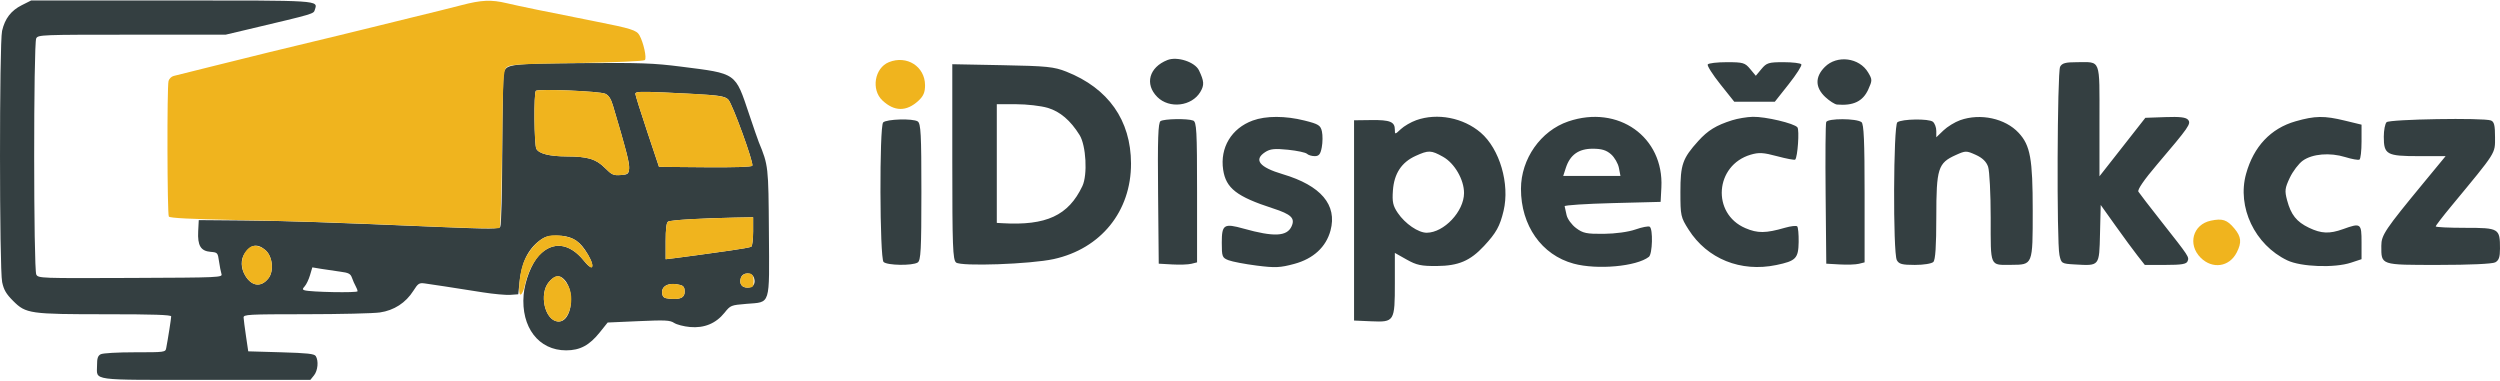
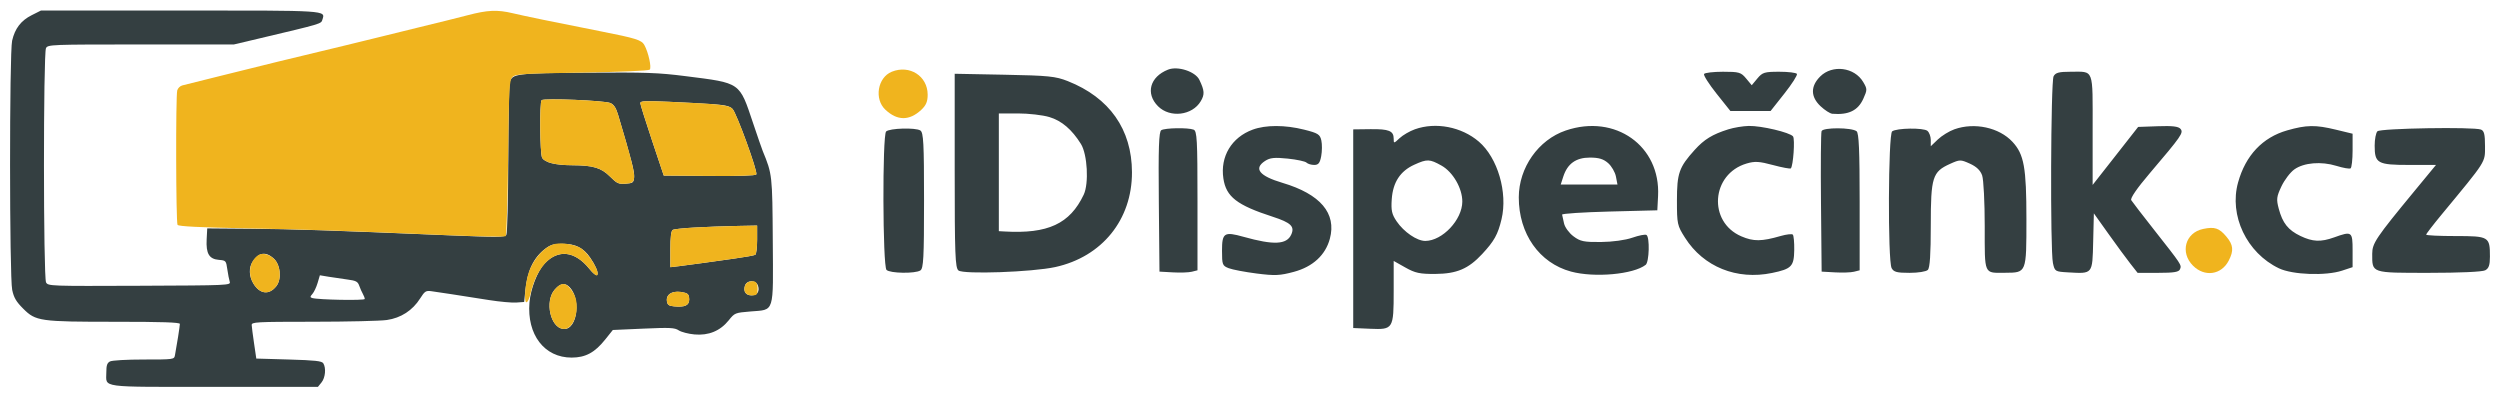
- <svg xmlns="http://www.w3.org/2000/svg" viewBox="0 0 985.90 149.63" width="986" height="150" role="img" aria-label="iDispečink.cz">
+ <svg xmlns="http://www.w3.org/2000/svg" viewBox="-4.00 -4.00 993.90 157.63" width="994" height="158" role="img" aria-label="iDispečink.cz">
  <g transform="translate(-92.99 -178.50)">
    <path fill="#343f41" fill-rule="evenodd" d="M101.586 180.363C97.34 182.492 94.918 185.652 93.809 190.5 92.703 195.332 92.73 284.422 93.84 289.586 94.5 292.676 95.422 294.246 98.215 297.035 103.211 302.031 104.762 302.25 135.035 302.25 153.527 302.25 160.5 302.484 160.5 303.102 160.5 303.906 159.246 311.898 158.543 315.562 158.227 317.23 158.07 317.25 146.188 317.25 139.324 317.25 133.527 317.582 132.699 318.027 131.578 318.629 131.254 319.602 131.262 322.34 131.281 328.609 127.691 328.125 174.039 328.125H215.383L216.816 326.355C218.34 324.473 218.695 320.617 217.516 318.75 216.945 317.848 214.262 317.551 203.848 317.25L190.883 316.875 190 310.875C189.512 307.574 189.086 304.285 189.055 303.562 189.004 302.34 190.652 302.25 213.562 302.234 227.07 302.227 240.227 301.918 242.793 301.543 248.391 300.734 253.008 297.742 256.023 292.973 257.84 290.098 258.297 289.801 260.461 290.09 263.109 290.445 271.406 291.719 283.367 293.609 287.629 294.281 292.523 294.727 294.242 294.602L297.375 294.375 297.832 289.875C298.633 281.984 301.117 276.762 305.742 273.234 307.859 271.621 309.148 271.25 312.656 271.25 317.746 271.25 320.926 272.844 323.602 276.734 327.758 282.777 327.484 286.41 323.27 281.164 317.59 274.094 310.891 273.324 305.48 279.117 302.629 282.176 299.949 289.086 299.488 294.57 298.414 307.375 305.422 316.52 316.281 316.488 321.773 316.473 325.449 314.492 329.582 309.32L332.625 305.512 344.789 304.973C355.387 304.504 357.191 304.59 358.824 305.66 359.855 306.336 362.676 307.066 365.094 307.285 370.699 307.793 375.309 305.891 378.699 301.672 381.082 298.711 381.207 298.66 387.375 298.148 397.023 297.344 396.406 299.32 396.215 269.883 396.047 243.941 396 243.52 392.227 234.375 391.887 233.551 390.191 228.656 388.461 223.5 382.859 206.816 383.703 207.406 361.5 204.59 350.66 203.215 345.824 203.043 322.5 203.211 294.203 203.41 292.609 203.609 291.668 207 291.383 208.031 291.109 221.867 291.062 237.75 291.016 253.758 290.672 267.109 290.289 267.711 289.695 268.652 286.641 268.672 267.238 267.859 218.84 265.84 205.965 265.414 189 265.273L171.375 265.125 171.148 269.508C170.855 275.176 172.145 277.32 176.043 277.641 178.785 277.867 178.879 277.973 179.359 281.371 179.633 283.293 180.066 285.523 180.32 286.324 180.773 287.754 180.059 287.785 144.441 287.934 108.836 288.082 108.082 288.055 107.301 286.594 106.207 284.551 106.184 195.492 107.277 193.449 108.027 192.047 109.238 192 145.008 192H181.969L191.297 189.793C217.336 183.625 216.621 183.836 217.164 182.121 218.344 178.406 219.797 178.5 160.555 178.5H105.293Z M331.676 215.297C333.059 215.926 333.906 217.238 334.734 220.02 340.02 237.762 341.301 242.746 341.102 244.781 340.891 246.953 340.645 247.141 337.73 247.355 334.914 247.559 334.262 247.262 331.547 244.547 328.012 241.012 324.805 240.047 316.5 240.016 309.738 239.988 305.535 238.938 304.508 237.016 303.637 235.391 303.461 215.055 304.312 214.156 305.148 213.27 329.453 214.281 331.676 215.297Z M372.633 215.754C377.41 216.109 379.211 216.555 380.223 217.645 381.887 219.43 390.312 242.637 389.676 243.668 389.375 244.156 382.664 244.375 371.039 244.277L352.875 244.125 348.238 230.25C345.688 222.617 343.578 215.906 343.551 215.332 343.508 214.465 345.422 214.375 354.938 214.789 361.227 215.066 369.191 215.5 372.633 215.754Z M390 269.582C390 272.652 389.668 275.367 389.266 275.617 388.859 275.867 385.062 276.551 380.828 277.137 376.59 277.723 370.93 278.516 368.25 278.898 365.57 279.285 361.602 279.812 359.438 280.074L355.5 280.551V273.445C355.5 268.582 355.797 266.148 356.438 265.73 357.383 265.121 369.203 264.402 382.688 264.141L390 264Z M197.68 276.98C200.484 279.395 201.098 285.238 198.84 288.094 196 291.695 192.316 291.289 189.758 287.09 187.922 284.074 187.828 280.699 189.52 278.23 191.957 274.664 194.531 274.273 197.68 276.98Z M227.125 285.449C230.531 285.895 231.223 286.258 231.812 287.922 232.191 288.996 232.84 290.461 233.25 291.176 233.664 291.895 234 292.797 234 293.184 234 293.863 215.355 293.52 213.086 292.797 212.223 292.523 212.242 292.246 213.199 291.172 213.832 290.457 214.758 288.5 215.254 286.82L216.16 283.762 219.641 284.344C221.559 284.664 224.926 285.16 227.125 285.449Z M390.363 287.965C391.07 290.191 389.996 291.75 387.75 291.75 385.496 291.75 384.43 290.191 385.145 287.941 385.906 285.539 389.598 285.555 390.363 287.965Z M314.641 287.824C320.238 291.84 318.816 305.801 312.879 305.105 307.801 304.508 305.523 294.215 309.441 289.559 311.34 287.301 313.098 286.715 314.641 287.824Z M361.312 290.723C362.562 291.059 363 291.73 363 293.324 363 295.746 361.285 296.535 356.914 296.117 354.875 295.922 354.324 295.512 354.117 294.043 353.688 291.004 356.871 289.531 361.312 290.723Z" />
    <path fill="#f0b41e" fill-rule="evenodd" d="M274.875 180.387C271.164 181.359 262.387 183.539 255.375 185.23 248.363 186.922 241.445 188.625 240 189.016 238.555 189.406 232.312 190.934 226.125 192.41 206.934 196.992 190.676 200.961 176.625 204.496 169.199 206.363 162.395 208.059 161.504 208.27 160.613 208.477 159.691 209.375 159.453 210.262 158.816 212.641 158.93 262.73 159.574 263.723 159.957 264.312 168.184 264.73 186.375 265.09 212.711 265.605 223.68 265.977 266.414 267.809 279.086 268.352 289.719 268.531 290.039 268.211 290.363 267.891 290.793 253.828 291 236.965 291.344 208.836 291.484 206.191 292.715 204.965 293.93 203.746 296.461 203.586 320.305 203.184 335.949 202.922 346.855 202.445 347.297 202.004 348.105 201.195 346.773 195.117 345.156 192.219 344.047 190.23 341.891 189.555 327.75 186.762 308.84 183.027 297.52 180.703 292.828 179.582 286.688 178.121 282.859 178.293 274.875 180.387Z M304.312 214.156C303.461 215.055 303.637 235.391 304.508 237.016 305.535 238.938 309.738 239.988 316.5 240.016 324.805 240.047 328.012 241.012 331.547 244.547 334.262 247.262 334.914 247.559 337.73 247.355 342.672 246.996 342.617 246.48 334.734 220.02 333.906 217.238 333.059 215.926 331.676 215.297 329.453 214.281 305.148 213.27 304.312 214.156Z M343.551 215.332C343.578 215.906 345.688 222.617 348.238 230.25L352.875 244.125 371.039 244.277C382.664 244.375 389.375 244.156 389.676 243.668 390.312 242.637 381.887 219.43 380.223 217.645 378.758 216.07 375.332 215.684 354.938 214.789 345.422 214.375 343.508 214.465 343.551 215.332Z M366.375 264.703C361.426 264.938 356.953 265.398 356.438 265.73 355.797 266.148 355.5 268.582 355.5 273.445V280.551L359.438 280.074C361.602 279.812 365.57 279.285 368.25 278.898 370.93 278.516 376.59 277.723 380.828 277.137 385.062 276.551 388.859 275.867 389.266 275.617 389.668 275.367 390 272.652 390 269.582V264L382.688 264.141C378.664 264.219 371.324 264.473 366.375 264.703Z M309.75 271.281C305.676 272.055 300.969 277.199 299.109 282.91 297.762 287.047 297.223 294.5 298.27 294.5 298.77 294.5 299.531 292.859 299.961 290.852 300.391 288.844 301.457 285.777 302.332 284.039 307.637 273.469 316.148 272.301 323.27 281.164 324.617 282.836 325.992 284.035 326.328 283.828 327.891 282.859 323.023 274.816 319.703 272.883 317.363 271.516 312.566 270.746 309.75 271.281Z M191.582 275.824C188.188 278.184 187.379 283.184 189.758 287.09 192.316 291.289 196 291.695 198.84 288.094 201.098 285.238 200.484 279.395 197.68 276.98 195.68 275.262 193.098 274.77 191.582 275.824Z M386.848 286.312C386.145 286.469 385.379 287.203 385.145 287.941 384.418 290.223 385.496 291.75 387.832 291.75 389.941 291.75 390.188 291.477 390.188 289.125 390.188 286.465 389.344 285.754 386.848 286.312Z M309.441 289.559C305.523 294.215 307.801 304.508 312.879 305.105 317.453 305.641 320.125 295.77 316.812 290.574 314.191 286.461 312.27 286.199 309.441 289.559Z M355.195 291.23C354.375 291.832 353.957 292.914 354.117 294.043 354.324 295.512 354.875 295.922 356.914 296.117 361.285 296.535 363 295.746 363 293.324 363 291.73 362.562 291.059 361.312 290.723 358.641 290.008 356.645 290.172 355.195 291.23Z" />
  </g>
  <g transform="translate(345.31 23.02) scale(1.3) translate(-74.99 -346.23)">
    <path fill="#343f41" fill-rule="evenodd" d="M163.5 346.602C157.941 348.797 156.547 353.91 160.441 357.809 164.09 361.453 170.91 360.641 173.504 356.254 174.73 354.18 174.656 353.031 173.082 349.738 171.859 347.18 166.484 345.422 163.5 346.602Z M362.941 348.691C359.926 351.707 359.977 354.926 363.078 357.824 364.359 359.02 365.965 360.047 366.641 360.102 371.605 360.516 374.492 359.117 376.117 355.516 377.352 352.777 377.352 352.527 376.082 350.383 373.414 345.863 366.645 344.992 362.941 348.691Z M327.414 347.934C327.184 348.309 328.898 351.012 331.227 353.934L335.465 359.25H347.766L351.992 353.906C354.32 350.965 356.039 348.266 355.816 347.906 355.594 347.543 353.164 347.25 350.422 347.25 345.895 347.25 345.273 347.441 343.715 349.312L342 351.375 340.285 349.312C338.707 347.414 338.141 347.25 333.203 347.25 330.254 347.25 327.648 347.559 327.414 347.934Z M434.312 348.633C433.438 350.27 433.25 401.809 434.109 405.75 434.668 408.316 434.77 408.379 438.738 408.605 446.34 409.039 446.172 409.246 446.414 399.27L446.625 390.559 451.102 396.84C453.562 400.297 456.574 404.391 457.789 405.938L460 408.75H466.273C471.184 408.75 472.641 408.504 472.984 407.613 473.484 406.312 473.508 406.348 465 395.543 461.492 391.09 458.371 387.035 458.059 386.531 457.699 385.953 459.789 382.914 463.684 378.336 473.449 366.859 474.109 365.91 473.125 364.727 472.496 363.969 470.652 363.75 466.219 363.91L460.168 364.125 453.211 372.996 446.25 381.863V365.012C446.25 345.875 446.773 347.25 439.465 347.25 435.945 347.25 434.902 347.531 434.312 348.633Z M98.25 377.465C98.25 403.129 98.402 407.191 99.398 408.02 100.898 409.262 122.004 408.52 129.02 406.977 143.332 403.828 152.508 392.477 152.465 377.977 152.43 364.867 145.59 355.16 132.828 350.113 129.09 348.637 126.938 348.418 113.438 348.16L98.25 347.867Z M127.195 361.105C130.945 362.219 134.102 364.91 136.863 369.348 138.84 372.531 139.324 381.438 137.707 384.848 133.477 393.762 126.754 396.879 113.438 396.098L111.75 396V360H117.613C120.84 360 125.152 360.496 127.195 361.105Z M189.391 364.949C182.934 367.312 179.41 373.18 180.418 379.891 181.258 385.492 184.543 388.039 195.512 391.594 201.082 393.398 202.297 394.574 201.168 397.055 199.77 400.129 195.812 400.312 186.617 397.738 180.652 396.066 180 396.488 180 401.996 180 406.258 180.125 406.586 182.062 407.332 183.195 407.77 187.031 408.5 190.586 408.953 196.18 409.668 197.711 409.598 202.008 408.434 207.781 406.871 211.633 403.32 212.98 398.32 215.074 390.551 210.09 384.672 198.488 381.227 191.402 379.125 189.598 376.867 193.148 374.539 194.676 373.539 196.031 373.398 200.086 373.812 202.855 374.098 205.445 374.648 205.836 375.039 206.23 375.43 207.289 375.75 208.191 375.75 209.48 375.75 209.941 375.176 210.336 373.062 210.613 371.582 210.633 369.426 210.379 368.27 209.969 366.402 209.363 366.023 205.117 364.957 199.277 363.488 193.387 363.484 189.391 364.949Z M238.992 364.844C237.406 365.41 235.297 366.633 234.305 367.566 232.535 369.227 232.5 369.23 232.5 367.723 232.5 365.332 231.051 364.738 225.375 364.809L220.125 364.875V425.625L225.355 425.852C232.355 426.152 232.5 425.918 232.5 414.285V405.105L236.062 407.113C239.078 408.816 240.488 409.117 245.25 409.082 251.805 409.027 255.34 407.527 259.555 403 263.246 399.035 264.367 397.02 265.48 392.352 267.422 384.207 264.309 373.555 258.539 368.617 253.25 364.09 245.371 362.57 238.992 364.844Z M247.125 375.953C250.621 377.91 253.508 382.902 253.488 386.973 253.461 392.527 247.41 398.953 242.172 398.988 239.629 399.004 235.617 396.262 233.391 392.98 231.926 390.828 231.668 389.652 231.91 386.203 232.27 381.051 234.512 377.625 238.801 375.68 242.73 373.895 243.488 373.918 247.125 375.953Z M285.109 365.223C276.746 368.07 270.77 376.578 270.758 385.66 270.742 396.805 277.027 405.738 286.734 408.363 293.879 410.301 305.828 409.219 309.562 406.301 310.652 405.449 310.855 397.809 309.805 397.16 309.422 396.922 307.484 397.301 305.492 397.996 303.348 398.746 299.434 399.285 295.875 399.32 290.652 399.367 289.562 399.141 287.473 397.57 286.148 396.578 284.859 394.812 284.602 393.648 284.348 392.48 284.078 391.266 284.004 390.949 283.934 390.633 290.457 390.207 298.5 390L313.125 389.625 313.352 385.25C314.148 369.922 300.254 360.066 285.109 365.223Z M298.082 375.188C299.141 376.117 300.211 377.973 300.469 379.312L300.938 381.75H283.578L284.367 379.312C285.648 375.359 288.254 373.5 292.5 373.5 295.234 373.5 296.652 373.93 298.082 375.188Z M334.812 364.867C329.969 366.395 327.465 367.93 324.547 371.156 319.77 376.445 319.125 378.285 319.125 386.625 319.125 393.832 319.223 394.277 321.613 398.039 327.258 406.922 337.414 411.027 348.215 408.785 354.176 407.547 354.914 406.781 354.996 401.789 355.031 399.465 354.836 397.336 354.559 397.059 354.281 396.781 352.605 396.973 350.84 397.48 344.996 399.168 342.551 399.191 338.82 397.586 328.527 393.164 329.59 378.516 340.434 375.312 342.949 374.57 344.273 374.648 348.52 375.789 351.312 376.539 353.758 376.992 353.949 376.801 354.691 376.059 355.262 367.832 354.625 367.023 353.676 365.809 344.91 363.738 341.094 363.824 339.324 363.863 336.496 364.332 334.812 364.867Z M403.977 364.848C402.383 365.418 400.105 366.816 398.914 367.957L396.75 370.031V368.109C396.75 367.051 396.285 365.801 395.723 365.328 394.52 364.332 386.312 364.449 384.938 365.48 383.73 366.383 383.582 405.066 384.777 407.301 385.418 408.496 386.375 408.75 390.25 408.75 392.906 408.75 395.34 408.359 395.852 407.852 396.48 407.223 396.75 403.105 396.754 394.164 396.758 379.473 397.266 377.848 402.641 375.426 405.637 374.074 405.855 374.07 408.711 375.355 410.73 376.27 411.922 377.41 412.461 378.957 412.898 380.215 413.25 387.145 413.25 394.531 413.25 409.566 412.898 408.766 419.5 408.727 426.062 408.684 426 408.848 426 392.309 426 376.512 425.277 372.508 421.742 368.691 417.66 364.293 410.117 362.66 403.977 364.848Z M505.734 365.184C498.203 367.34 493.027 372.828 490.727 381.105 487.918 391.199 493.363 402.648 503.219 407.363 507.375 409.352 517.574 409.723 522.562 408.066L525.75 407.012V401.879C525.75 396.098 525.535 395.949 520.125 397.898 516.031 399.371 513.547 399.27 509.805 397.477 506.031 395.668 504.336 393.535 503.164 389.129 502.398 386.242 502.492 385.473 503.988 382.301 504.918 380.336 506.691 378.004 507.934 377.117 510.848 375.043 516.152 374.598 520.816 376.039 522.844 376.668 524.785 377.008 525.129 376.797 525.469 376.586 525.75 374.113 525.75 371.309V366.203L520.688 364.977C514.422 363.453 511.648 363.492 505.734 365.184Z M77.277 365.523C76.105 366.691 76.223 406.672 77.398 407.852 78.465 408.914 86.133 409.039 87.75 408.016 88.707 407.41 88.875 404.188 88.875 386.625 88.875 369.066 88.707 365.836 87.75 365.215 86.297 364.273 78.293 364.508 77.277 365.523Z M161.426 365.125C160.688 365.594 160.52 370.492 160.676 387.051L160.875 408.375 164.961 408.605C167.207 408.734 169.824 408.645 170.773 408.406L172.5 407.973V386.691C172.5 367.977 172.355 365.355 171.312 364.957 169.598 364.297 162.539 364.418 161.426 365.125Z M363.355 365.41C363.145 365.953 363.066 375.84 363.176 387.383L363.375 408.375 367.461 408.605C369.707 408.734 372.324 408.645 373.273 408.406L375 407.973V387.078C375 371.254 374.773 366.004 374.062 365.445 372.562 364.27 363.805 364.238 363.355 365.41Z M533.344 365.457C532.879 365.922 532.5 367.895 532.5 369.848 532.5 375.266 533.363 375.75 543.055 375.75H551.254L544.688 383.711C532.875 398.035 531.75 399.707 531.75 402.93 531.75 408.891 531.324 408.75 549.074 408.75 558.516 408.75 565.43 408.438 566.301 407.973 567.406 407.383 567.75 406.391 567.75 403.801 567.75 397.672 567.461 397.5 557.223 397.5 552.289 397.5 548.25 397.305 548.25 397.066 548.25 396.828 550.359 394.082 552.938 390.965 566.84 374.156 566.238 375.098 566.246 370.02 566.25 366.402 565.98 365.309 565 364.93 562.746 364.066 534.262 364.539 533.344 365.457Z M533.344 365.457" />
    <path fill="#f0b41e" fill-rule="evenodd" d="M79.02 347.242C74.676 348.996 73.566 355.598 77.062 358.867 80.699 362.27 84.367 362.289 87.996 358.93 89.5 357.535 89.996 356.359 89.984 354.223 89.949 348.547 84.457 345.051 79.02 347.242Z M480.02 395.328C474.57 396.48 472.914 402.531 476.941 406.559 480.496 410.109 485.605 409.391 487.867 405.016 489.457 401.938 489.285 400.203 487.133 397.648 484.938 395.035 483.547 394.582 480.02 395.328Z M480.02 395.328" />
  </g>
</svg>
